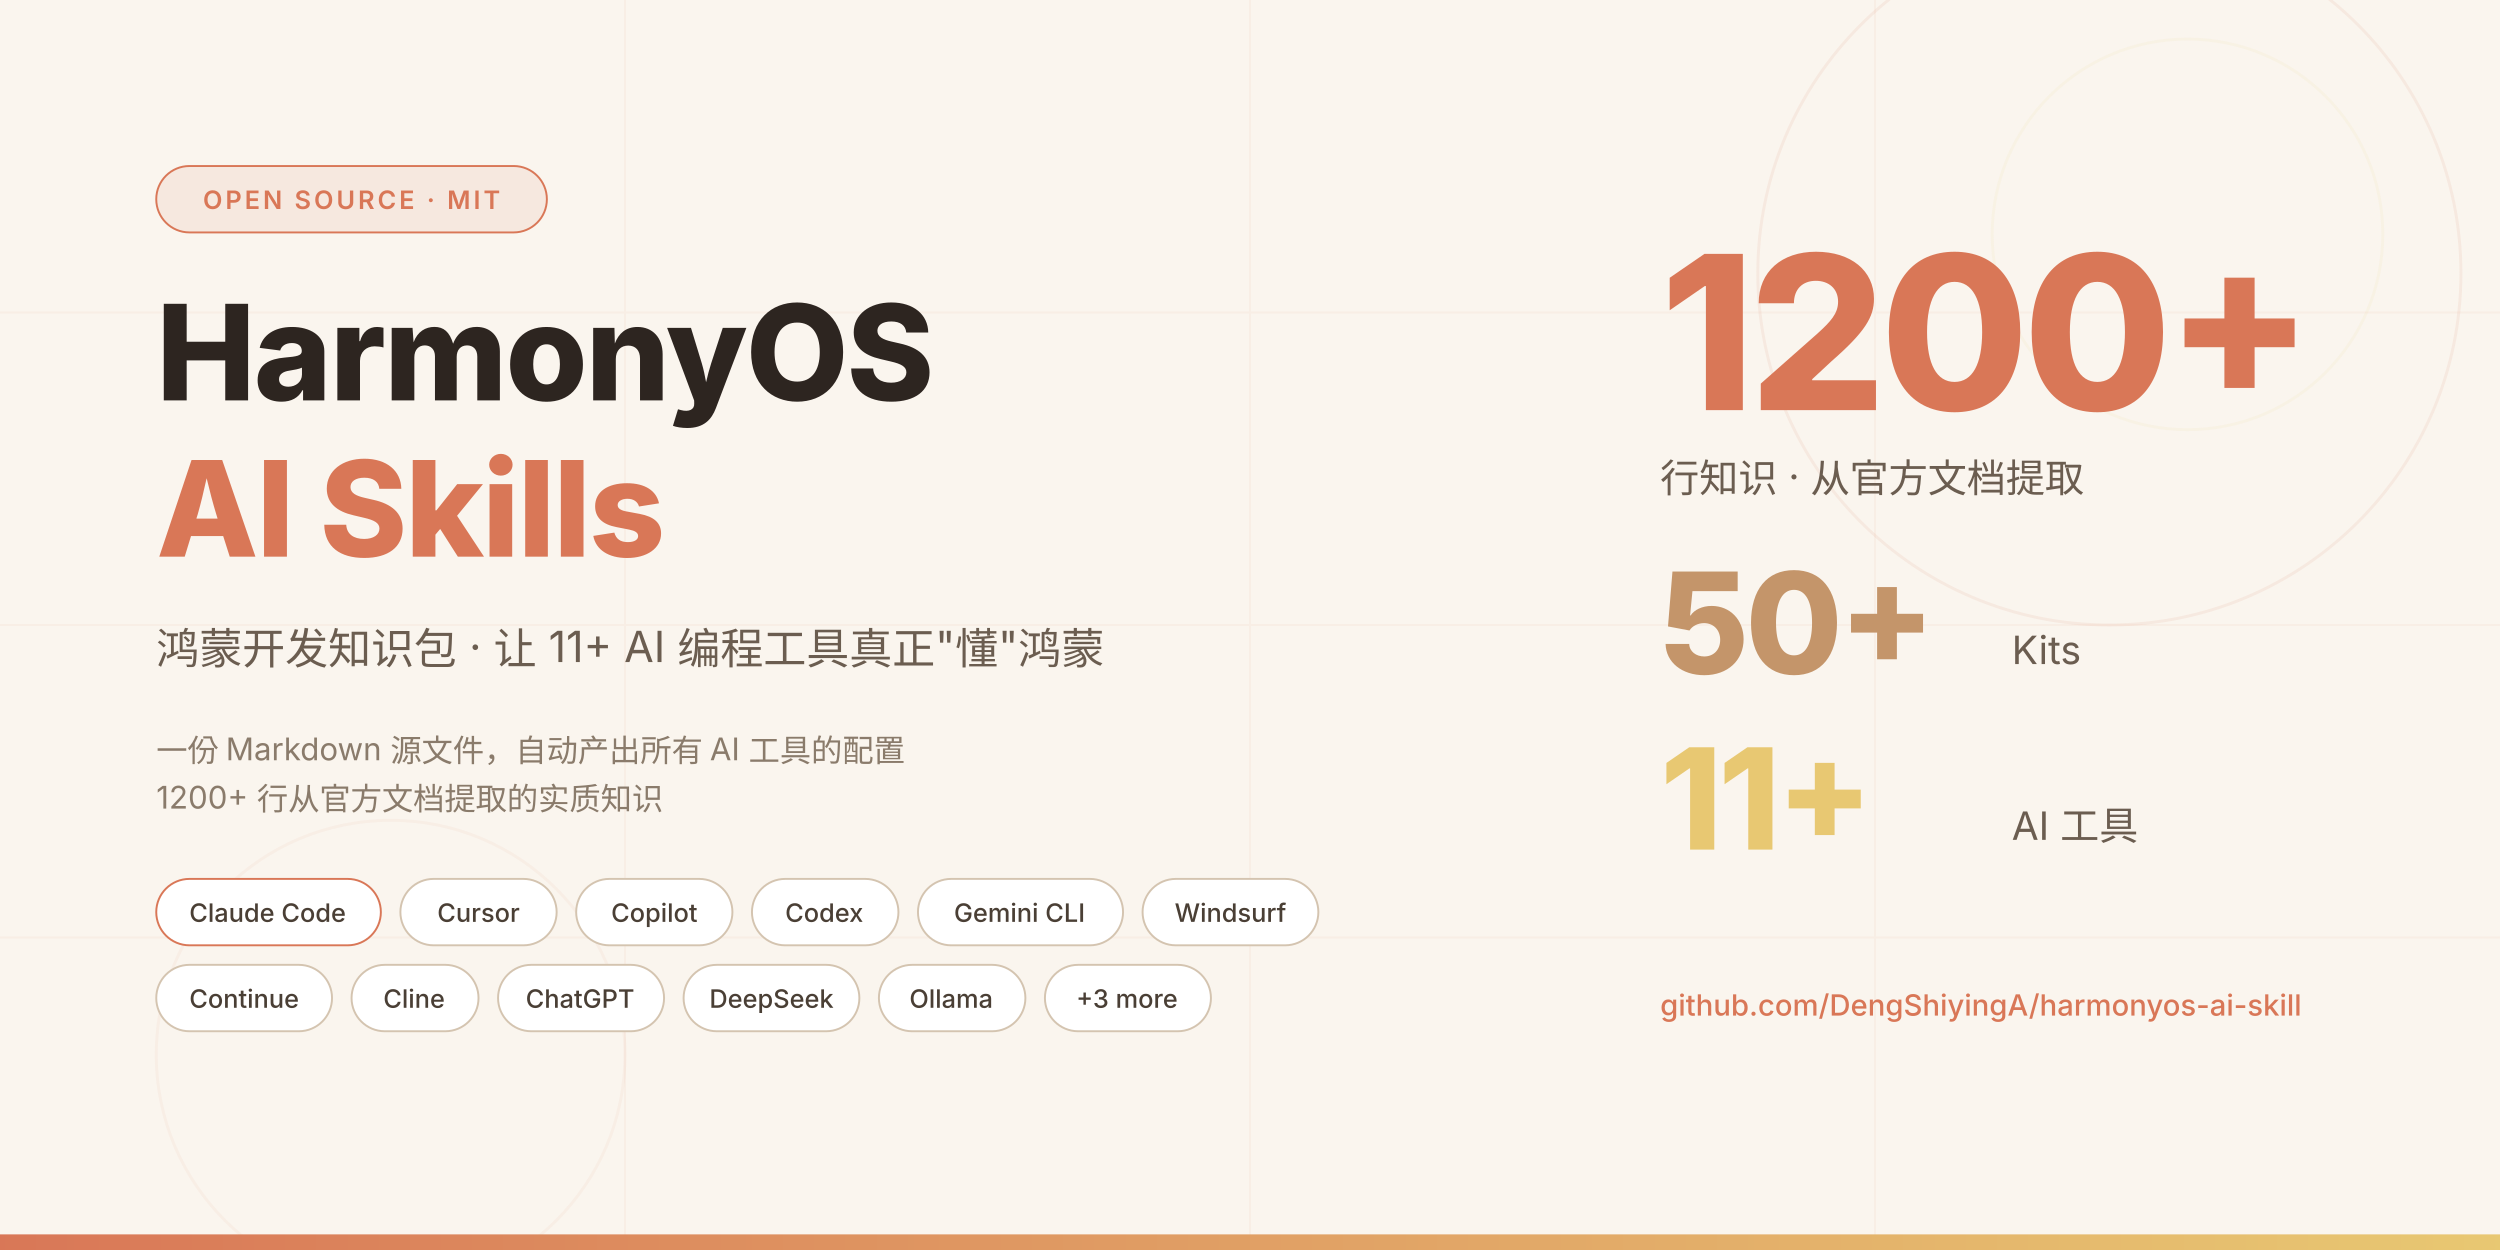
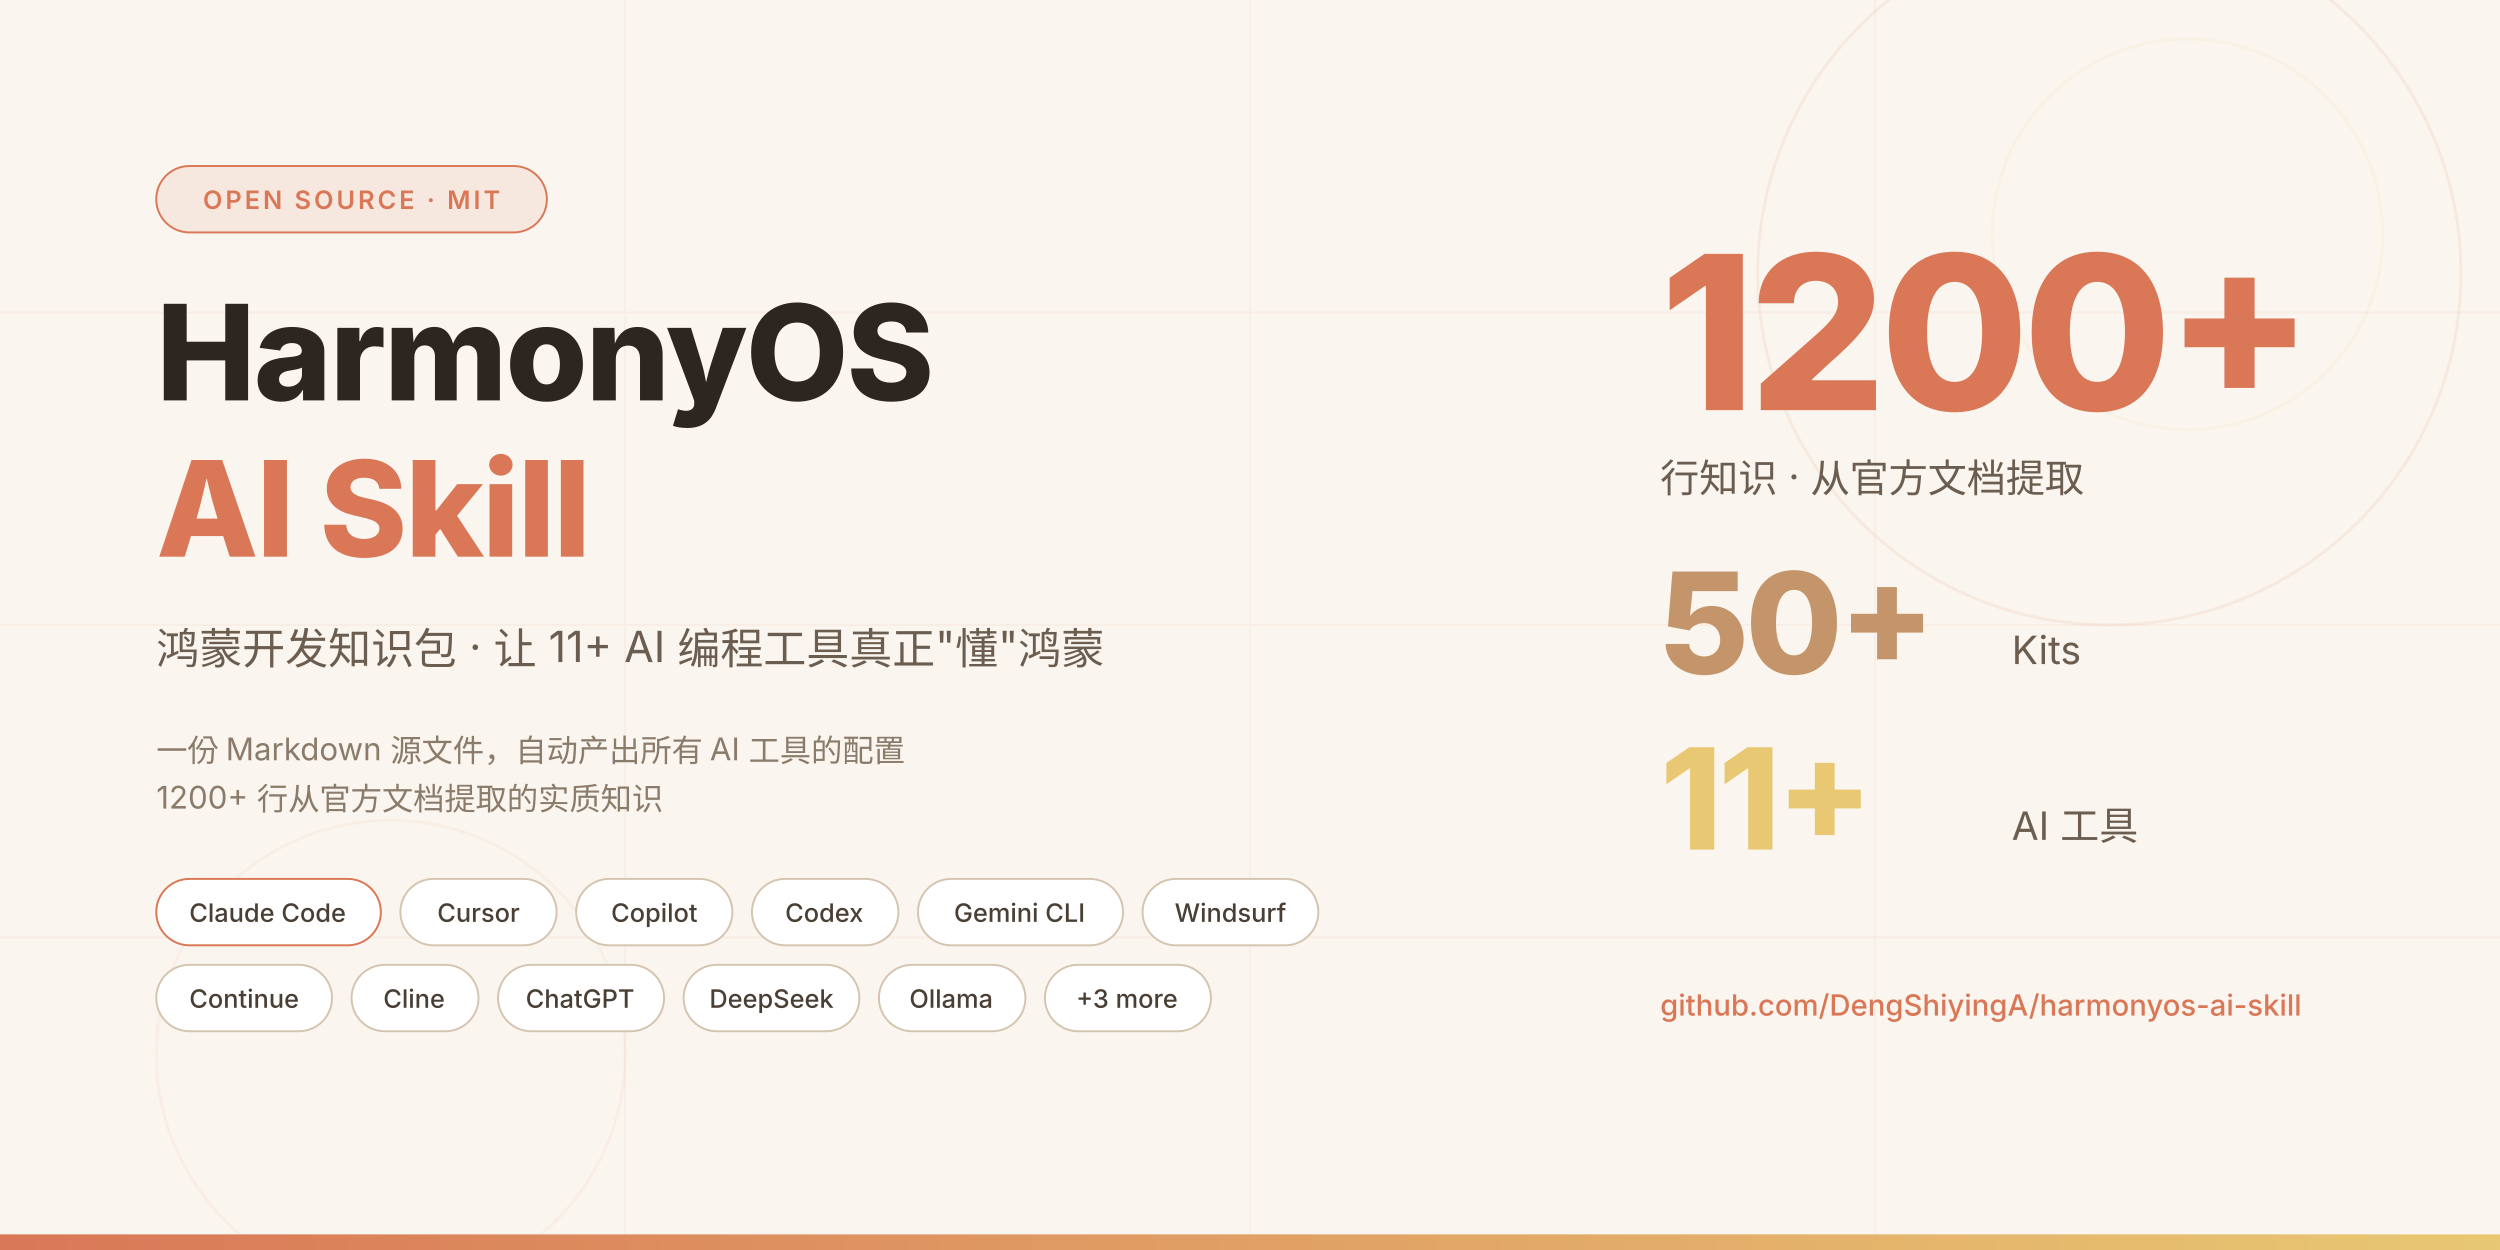
<svg xmlns="http://www.w3.org/2000/svg" viewBox="0 0 1280 640" font-family="-apple-system, 'PingFang SC', 'Söhne', 'Microsoft YaHei', sans-serif">
  <defs>
    <linearGradient id="warm" x1="0%" y1="0%" x2="100%" y2="0%">
      <stop offset="0%" stop-color="#D97757" />
      <stop offset="100%" stop-color="#E8C872" />
    </linearGradient>
  </defs>
  <rect width="1280" height="640" fill="#FAF5EE" />
  <g opacity="0.06" stroke="#D97757" stroke-width="1">
    <line x1="0" y1="160" x2="1280" y2="160" />
    <line x1="0" y1="320" x2="1280" y2="320" />
    <line x1="0" y1="480" x2="1280" y2="480" />
    <line x1="320" y1="0" x2="320" y2="640" />
    <line x1="640" y1="0" x2="640" y2="640" />
    <line x1="960" y1="0" x2="960" y2="640" />
  </g>
  <circle cx="1080" cy="140" r="180" fill="none" stroke="#D97757" stroke-width="1.5" opacity="0.1" />
  <circle cx="1120" cy="120" r="100" fill="none" stroke="#E8C872" stroke-width="1.5" opacity="0.08" />
  <circle cx="200" cy="540" r="120" fill="none" stroke="#D97757" stroke-width="1.5" opacity="0.06" />
  <rect x="80" y="85" width="200" height="34" rx="17" fill="rgba(217,119,87,0.1)" stroke="#D97757" stroke-width="1" />
  <text x="180" y="107" font-size="13" font-weight="600" fill="#D97757" text-anchor="middle" letter-spacing="1.5">OPEN SOURCE · MIT</text>
  <text x="80" y="205" font-size="68" font-weight="800" fill="#2d2520" letter-spacing="-1">HarmonyOS</text>
-   <text x="80" y="285" font-size="68" font-weight="800" fill="#D97757" letter-spacing="-1">AI Skills</text>
+   <text x="80" y="285" font-size="68" font-weight="800" fill="#D97757" letter-spacing="-1">AI Skill</text>
  <text x="80" y="340" font-size="22" font-weight="400" fill="#6b5d50">鸿蒙开发知识包 · 让 11+ AI 编程工具真正"懂"鸿蒙</text>
  <text x="80" y="390" font-size="16" fill="#8a7b6b">一份 Markdown 源文件，自动产出所有 AI 工具的配置</text>
  <text x="80" y="414" font-size="16" fill="#8a7b6b">1200+ 行从官方文档提取的实质知识</text>
  <g font-size="13" font-weight="500" fill="#4a3f35">
    <rect x="80" y="450" width="115" height="34" rx="17" fill="#fff" stroke="#D97757" stroke-width="1" />
    <text x="137" y="472" text-anchor="middle">Claude Code</text>
    <rect x="205" y="450" width="80" height="34" rx="17" fill="#fff" stroke="#d4c4b0" stroke-width="1" />
    <text x="245" y="472" text-anchor="middle">Cursor</text>
    <rect x="295" y="450" width="80" height="34" rx="17" fill="#fff" stroke="#d4c4b0" stroke-width="1" />
    <text x="335" y="472" text-anchor="middle">Copilot</text>
    <rect x="385" y="450" width="75" height="34" rx="17" fill="#fff" stroke="#d4c4b0" stroke-width="1" />
    <text x="422" y="472" text-anchor="middle">Codex</text>
    <rect x="470" y="450" width="105" height="34" rx="17" fill="#fff" stroke="#d4c4b0" stroke-width="1" />
    <text x="522" y="472" text-anchor="middle">Gemini CLI</text>
    <rect x="585" y="450" width="90" height="34" rx="17" fill="#fff" stroke="#d4c4b0" stroke-width="1" />
    <text x="630" y="472" text-anchor="middle">Windsurf</text>
  </g>
  <g font-size="13" font-weight="500" fill="#4a3f35">
    <rect x="80" y="494" width="90" height="34" rx="17" fill="#fff" stroke="#d4c4b0" stroke-width="1" />
    <text x="125" y="516" text-anchor="middle">Continue</text>
    <rect x="180" y="494" width="65" height="34" rx="17" fill="#fff" stroke="#d4c4b0" stroke-width="1" />
    <text x="212" y="516" text-anchor="middle">Cline</text>
    <rect x="255" y="494" width="85" height="34" rx="17" fill="#fff" stroke="#d4c4b0" stroke-width="1" />
    <text x="297" y="516" text-anchor="middle">ChatGPT</text>
    <rect x="350" y="494" width="90" height="34" rx="17" fill="#fff" stroke="#d4c4b0" stroke-width="1" />
    <text x="395" y="516" text-anchor="middle">DeepSeek</text>
    <rect x="450" y="494" width="75" height="34" rx="17" fill="#fff" stroke="#d4c4b0" stroke-width="1" />
    <text x="487" y="516" text-anchor="middle">Ollama</text>
    <rect x="535" y="494" width="85" height="34" rx="17" fill="#fff" stroke="#d4c4b0" stroke-width="1" />
    <text x="577" y="516" text-anchor="middle">+3 more</text>
  </g>
  <text x="850" y="210" font-size="110" font-weight="800" fill="#D97757" letter-spacing="-3">1200+</text>
  <text x="850" y="252" font-size="20" fill="#6b5d50">行知识 · 从官方文档提取</text>
  <text x="850" y="345" font-size="72" font-weight="800" fill="#c4956a" letter-spacing="-2">50+</text>
  <text x="1030" y="340" font-size="20" fill="#6b5d50">Kits</text>
  <text x="850" y="435" font-size="72" font-weight="800" fill="#E8C872" letter-spacing="-2">11+</text>
  <text x="1030" y="430" font-size="20" fill="#6b5d50">AI 工具</text>
  <text x="850" y="520" font-size="15" font-weight="500" fill="#D97757">github.com/DengShiyingA/harmonyos-ai-skill</text>
  <rect x="0" y="632" width="1280" height="8" fill="url(#warm)" />
</svg>
